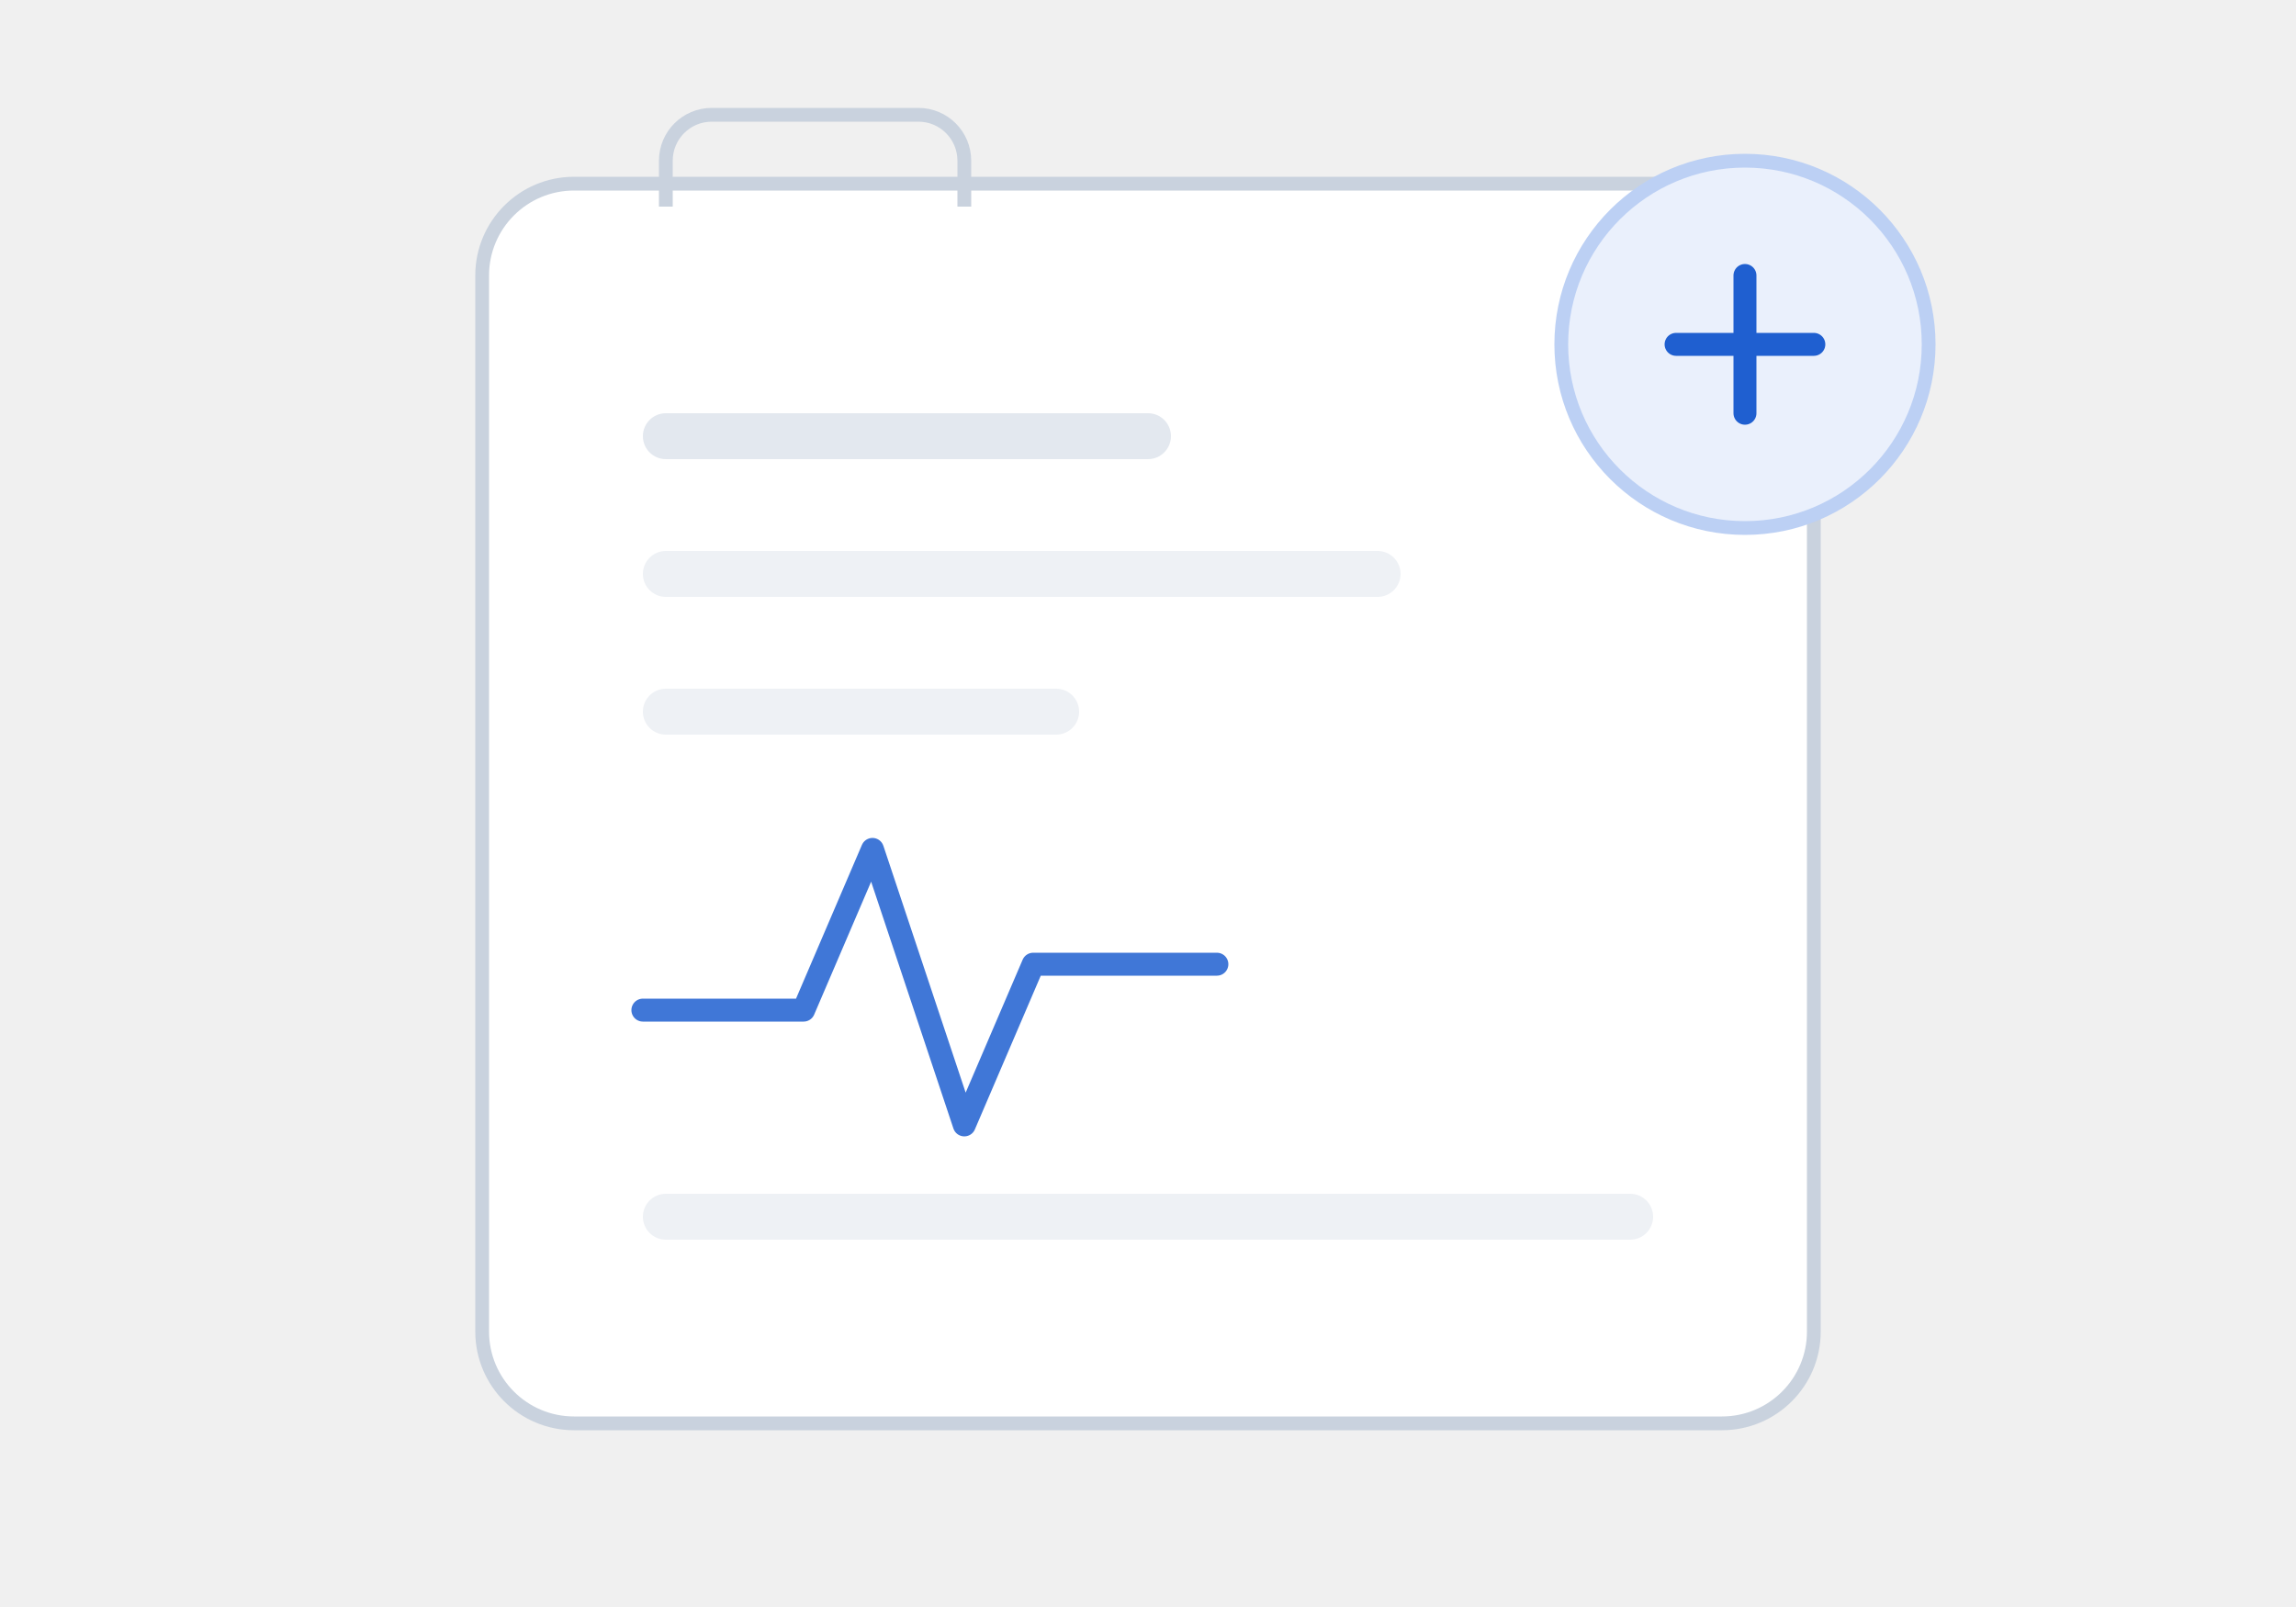
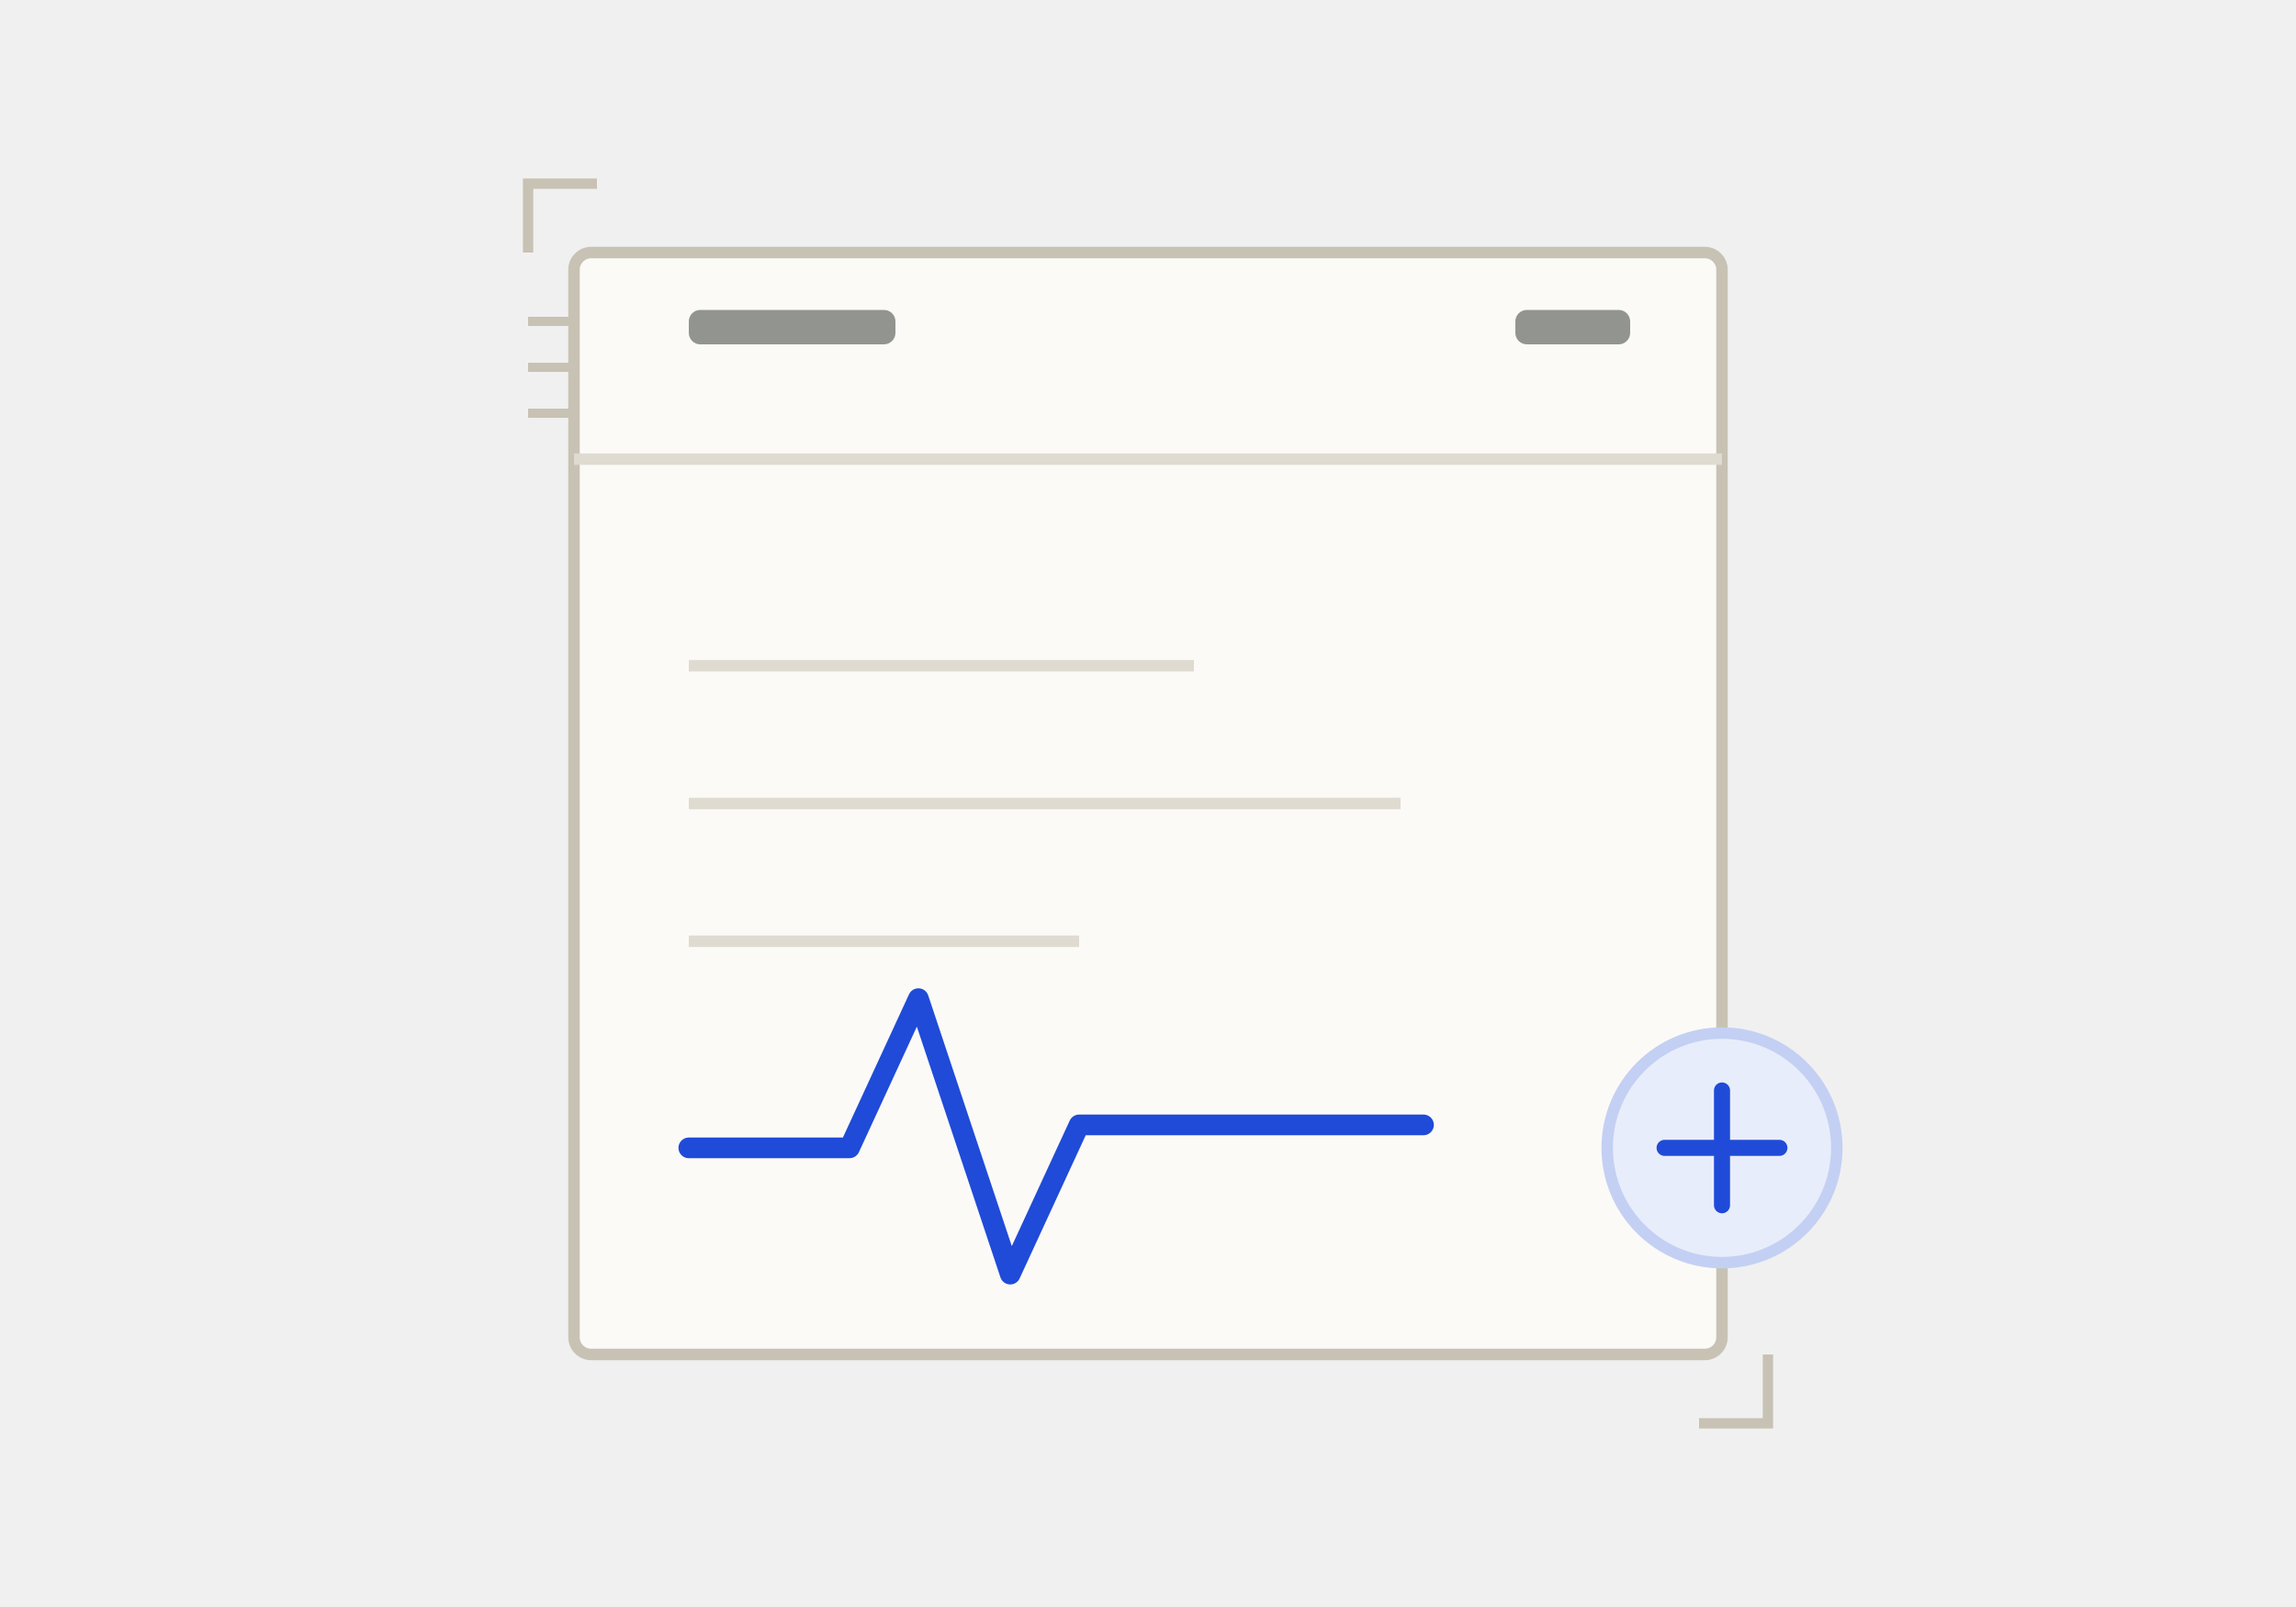
<svg xmlns="http://www.w3.org/2000/svg" viewBox="0 0 200 140" width="200" height="140" role="img" aria-label="暂无医嘱">
-   <rect x="42" y="16" width="116" height="108" rx="8" fill="#ffffff" stroke="#c9d2de" stroke-width="1.2" />
-   <path d="M58 18v-4a4 4 0 0 1 4-4h18a4 4 0 0 1 4 4v4" fill="none" stroke="#c9d2de" stroke-width="1.2" />
-   <rect x="56" y="36" width="46" height="4" rx="2" fill="#e3e8ef" />
-   <rect x="56" y="48" width="66" height="4" rx="2" fill="#eef1f5" />
-   <rect x="56" y="60" width="38" height="4" rx="2" fill="#eef1f5" />
-   <path d="M56 88h14l6-14 8 24 6-14h16" fill="none" stroke="#1f5fd0" stroke-width="2" stroke-linecap="round" stroke-linejoin="round" opacity="0.85" />
-   <rect x="56" y="104" width="88" height="4" rx="2" fill="#eef1f5" />
-   <circle cx="152" cy="30" r="16" fill="#eaf0fc" stroke="#bcd0f4" stroke-width="1.2" />
-   <path d="M152 24v12M146 30h12" stroke="#1f5fd0" stroke-width="2" stroke-linecap="round" />
+   <g stroke="#c8c2b4" stroke-width="0.9" fill="none">
+     <path d="M46 22v-6h6M154 118v6h-6" />
+   </g>
+   <rect x="50" y="22" width="100" height="96" rx="1.5" fill="#fbfaf7" stroke="#c8c2b4" stroke-width="1" />
+   <path d="M50 40h100" stroke="#dfdbd1" stroke-width="1" />
+   <g stroke="#dfdbd1" stroke-width="1">
+     <path d="M60 58h44M60 70h62M60 82h34" />
+   </g>
+   <path d="M60 100h14l6-13 8 24 6-13h30" fill="none" stroke="#1f4bd8" stroke-width="1.8" stroke-linecap="round" stroke-linejoin="round" />
+   <g fill="#92958f">
+     <rect x="60" y="27" width="18" height="3" rx="1" />
+     <rect x="132" y="27" width="10" height="3" rx="1" />
+   </g>
+   <g stroke="#c8c2b4" stroke-width="0.8">
+     <path d="M50 28h-4M50 32h-4M50 36h-4" />
+   </g>
+   <circle cx="150" cy="100" r="10" fill="#e8edfb" stroke="#c3d0f3" stroke-width="1" />
+   <path d="M150 95v10M145 100h10" stroke="#1f4bd8" stroke-width="1.4" stroke-linecap="round" />
</svg>
